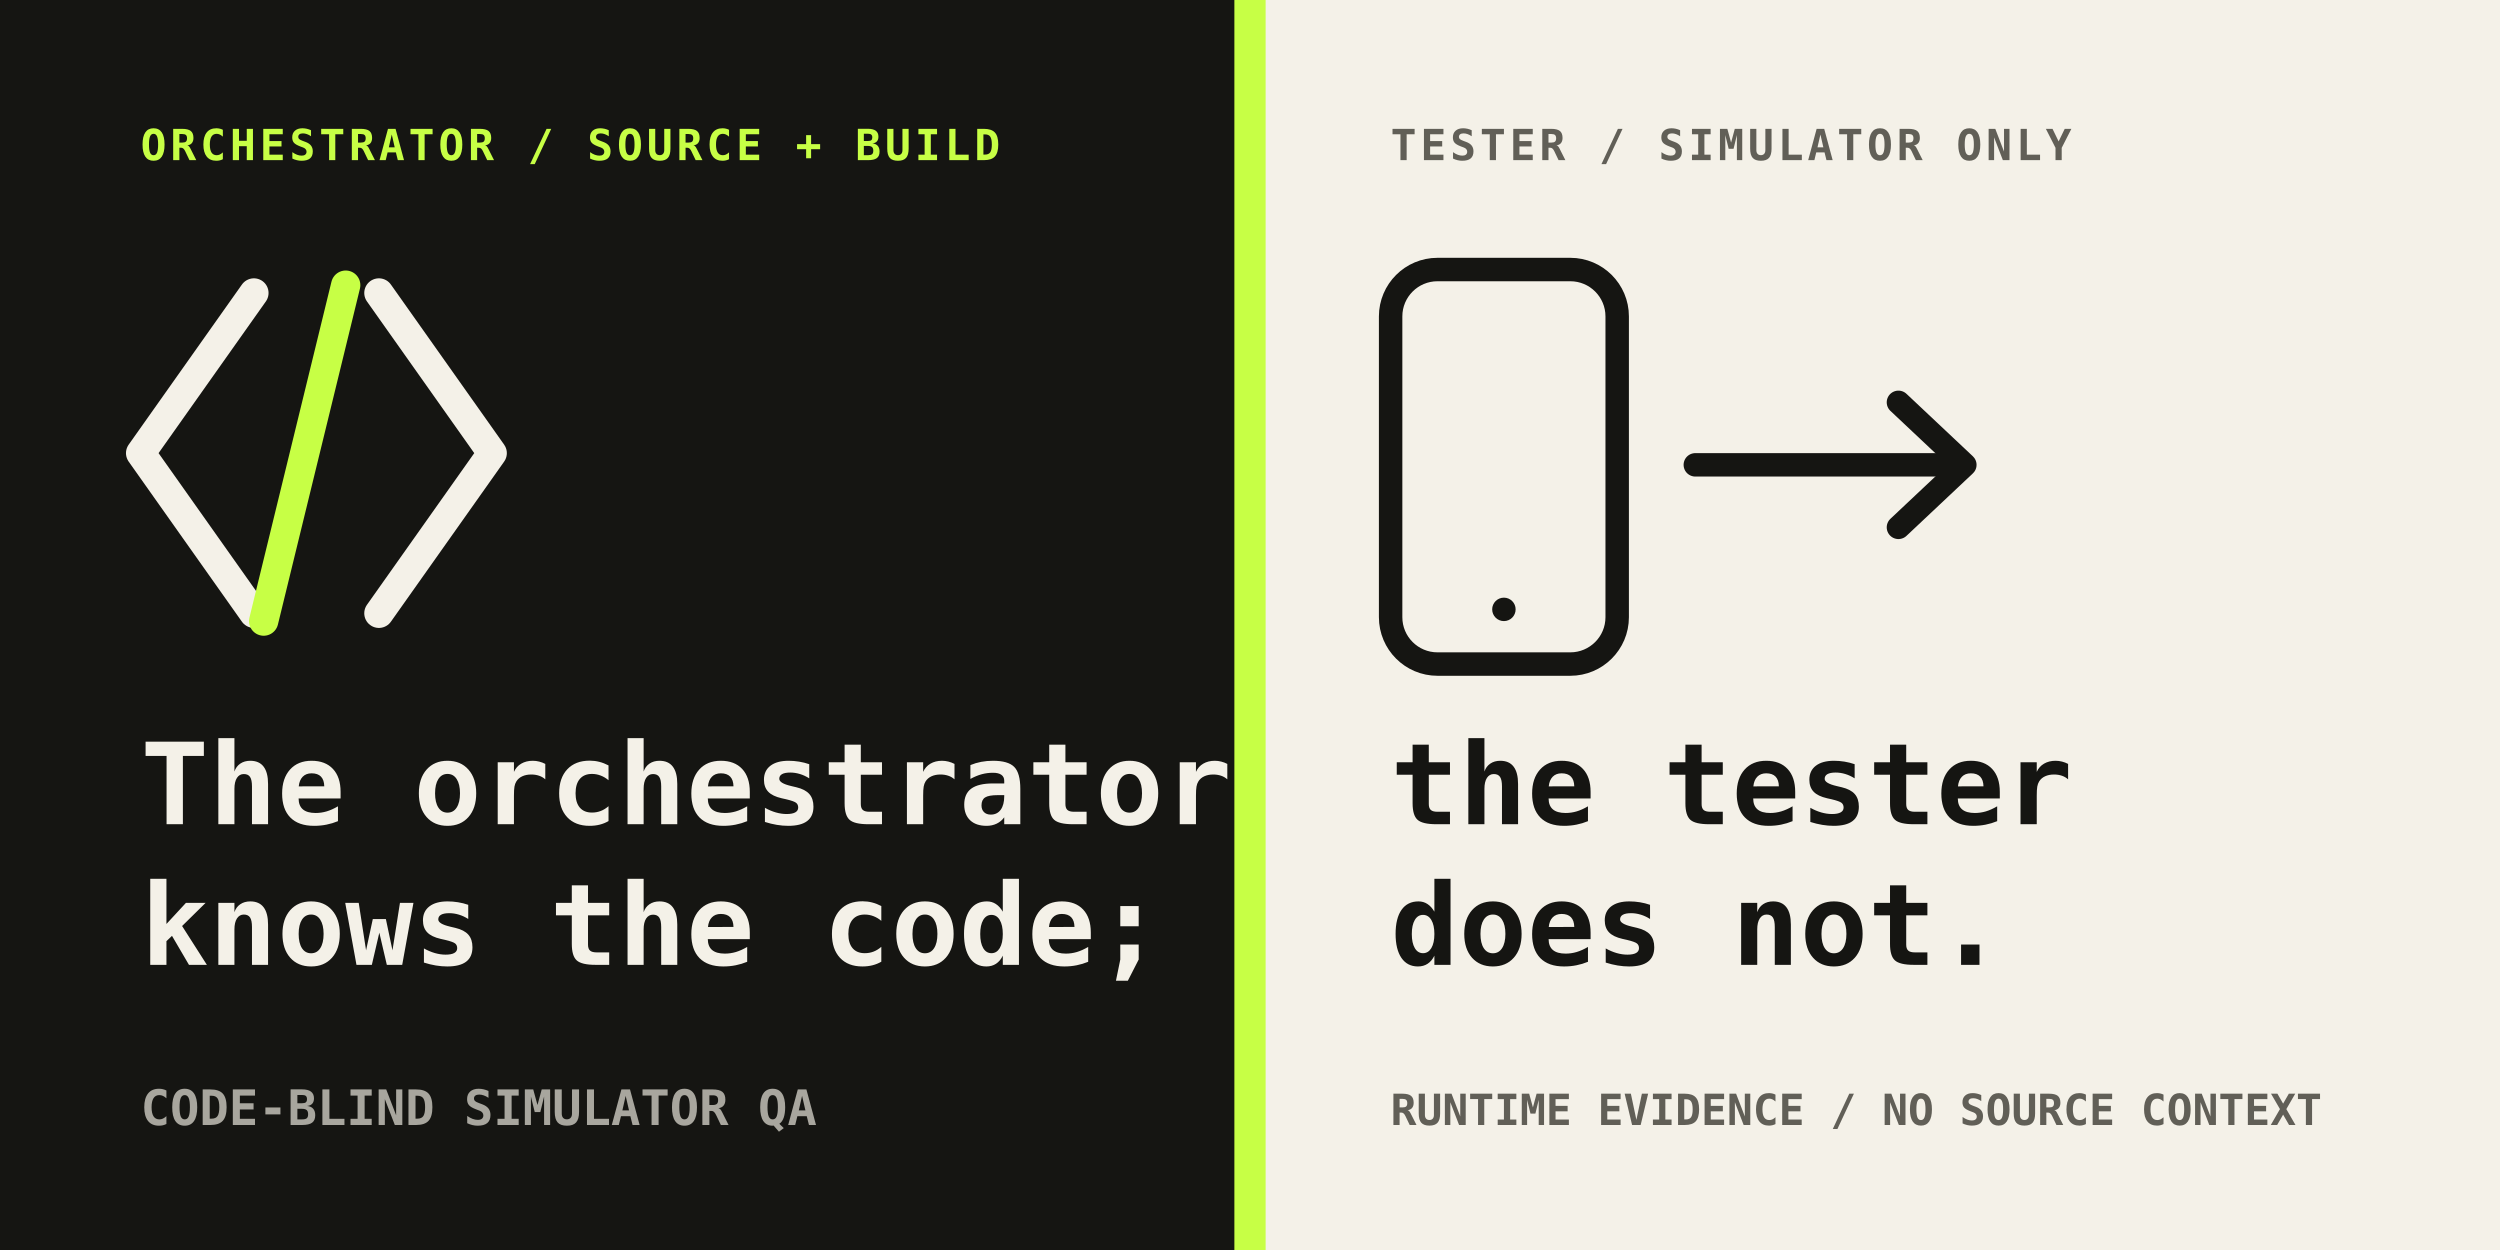
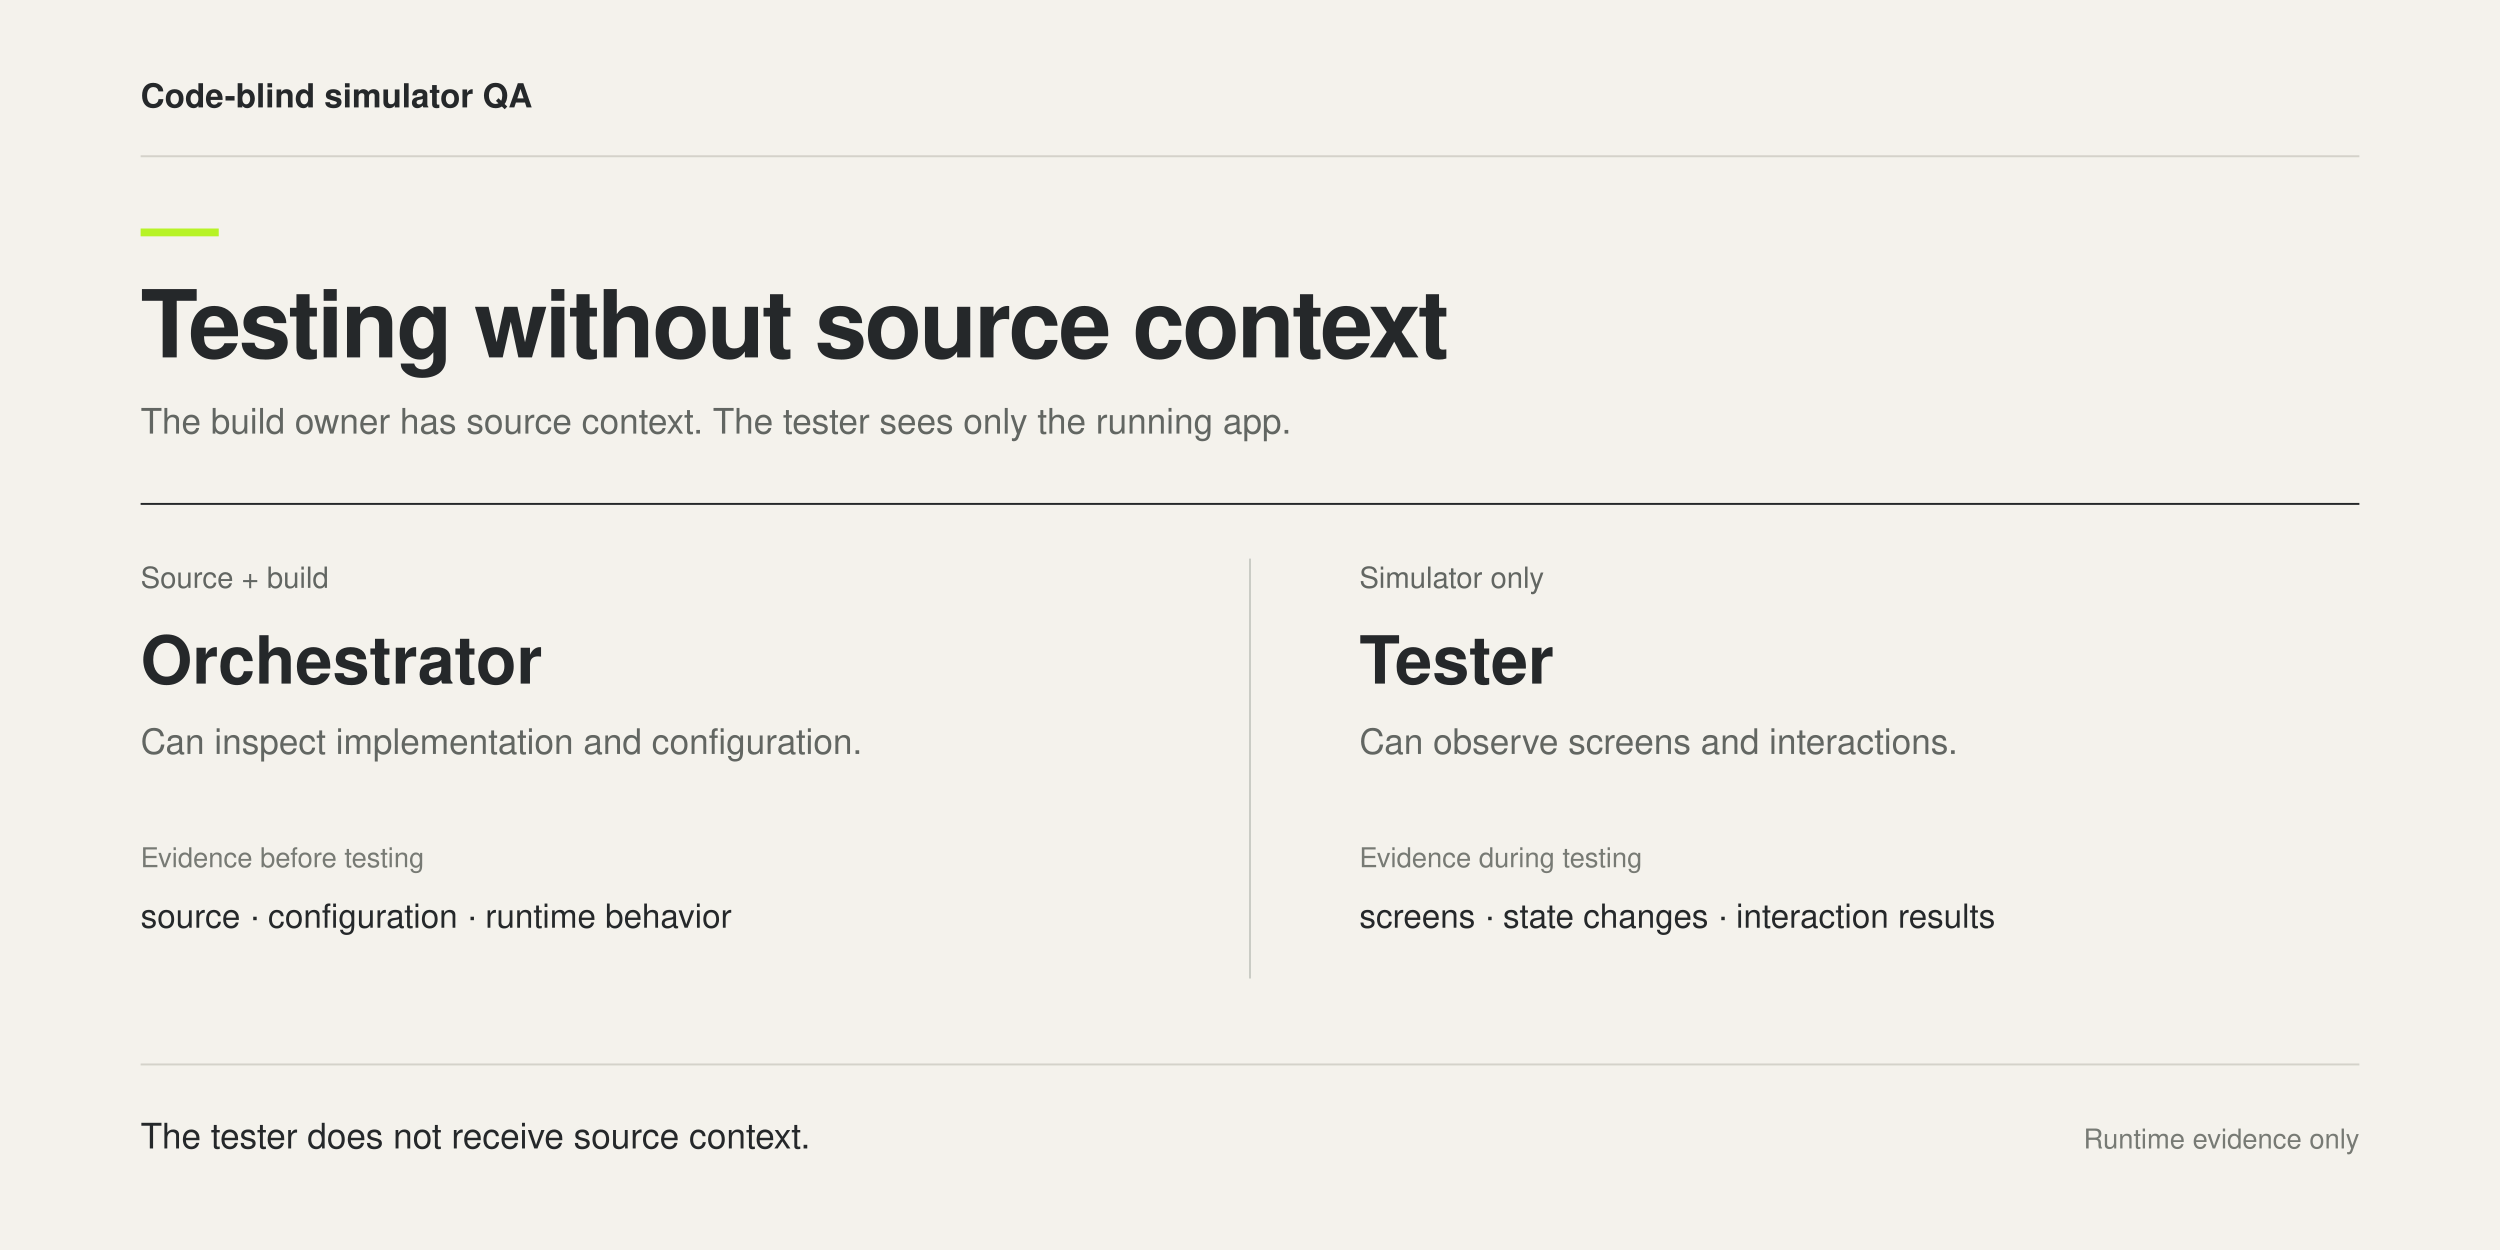
- <svg xmlns="http://www.w3.org/2000/svg" viewBox="0 0 1280 640" role="img" aria-labelledby="title desc">
-   <rect width="1280" height="640" fill="#151512" />
-   <rect x="640" width="640" height="640" fill="#F4F1E8" />
-   <rect x="632" width="16" height="640" fill="#C7FF45" />
-   <g font-family="'SF Mono','IBM Plex Mono','Roboto Mono',monospace">
-     <text x="72" y="82" fill="#C7FF45" font-size="22" font-weight="700" letter-spacing="2">ORCHESTRATOR / SOURCE + BUILD</text>
-     <text x="712" y="82" fill="#615F57" font-size="22" font-weight="700" letter-spacing="2">TESTER / SIMULATOR ONLY</text>
-     <g transform="translate(72 150)" fill="none" stroke="#F4F1E8" stroke-width="15" stroke-linecap="round" stroke-linejoin="round">
-       <path d="M58 0 0 82l58 82" />
-       <path d="m122 0 58 82-58 82" />
-       <path d="m105-4-42 172" stroke="#C7FF45" />
-     </g>
-     <g transform="translate(712 138)">
-       <rect x="0" y="0" width="116" height="202" rx="24" fill="none" stroke="#151512" stroke-width="12" />
-       <circle cx="58" cy="174" r="6" fill="#151512" />
-       <path d="M156 100h132" stroke="#151512" stroke-width="12" stroke-linecap="round" />
-       <path d="m260 68 34 32-34 32" fill="none" stroke="#151512" stroke-width="12" stroke-linecap="round" stroke-linejoin="round" />
-     </g>
-     <text x="72" y="422" fill="#F4F1E8" font-size="58" font-weight="800">The orchestrator</text>
-     <text x="72" y="494" fill="#F4F1E8" font-size="58" font-weight="800">knows the code;</text>
-     <text x="712" y="422" fill="#151512" font-size="58" font-weight="800">the tester</text>
-     <text x="712" y="494" fill="#151512" font-size="58" font-weight="800">does not.</text>
-     <text x="72" y="576" fill="#A8A69E" font-size="25" font-weight="600">CODE-BLIND SIMULATOR QA</text>
-     <text x="712" y="576" fill="#615F57" font-size="22" font-weight="600">RUNTIME EVIDENCE / NO SOURCE CONTEXT</text>
+ <svg xmlns="http://www.w3.org/2000/svg" width="1280" height="640" viewBox="0 0 1280 640" role="img" aria-labelledby="title desc">
+   <rect width="1280" height="640" fill="#F4F2EC" />
+   <g fill="#25282A" font-family="Helvetica Neue, Helvetica, Arial, sans-serif">
+     <text x="72" y="55" font-size="17" font-weight="600">Code-blind simulator QA</text>
+   </g>
+   <line x1="72" y1="80" x2="1208" y2="80" stroke="#D4D2CA" stroke-width="1" />
+   <rect x="72" y="117" width="40" height="4" fill="#B7F326" />
+   <text x="72" y="183" font-family="Helvetica Neue, Helvetica, Arial, sans-serif" font-size="48" font-weight="700" letter-spacing="-1.2" fill="#25282A">Testing without source context</text>
+   <text x="72" y="222" font-family="Helvetica Neue, Helvetica, Arial, sans-serif" font-size="18" font-weight="400" fill="#626662">The build owner has source context. The tester sees only the running app.</text>
+   <line x1="72" y1="258" x2="1208" y2="258" stroke="#25282A" stroke-width="1" />
+   <g font-family="Helvetica Neue, Helvetica, Arial, sans-serif">
+     <text x="72" y="301" font-size="15" font-weight="500" fill="#626662">Source + build</text>
+     <text x="696" y="301" font-size="15" font-weight="500" fill="#626662">Simulator only</text>
+     <text x="72" y="350" font-size="34" font-weight="600" fill="#25282A">Orchestrator</text>
+     <text x="696" y="350" font-size="34" font-weight="600" fill="#25282A">Tester</text>
+     <text x="72" y="386" font-size="18" font-weight="400" fill="#626662">Can inspect implementation and configuration.</text>
+     <text x="696" y="386" font-size="18" font-weight="400" fill="#626662">Can observe screens and interactions.</text>
+     <text x="72" y="444" font-size="14" font-weight="500" fill="#777A74">Evidence before testing</text>
+     <text x="72" y="475" font-size="17" font-weight="400" fill="#25282A">source · configuration · runtime behavior</text>
+     <text x="696" y="444" font-size="14" font-weight="500" fill="#777A74">Evidence during testing</text>
+     <text x="696" y="475" font-size="17" font-weight="400" fill="#25282A">screens · state changes · interaction results</text>
+   </g>
+   <line x1="640" y1="286" x2="640" y2="501" stroke="#C9CBC4" stroke-width="1" />
+   <line x1="72" y1="545" x2="1208" y2="545" stroke="#D4D2CA" stroke-width="1" />
+   <g font-family="Helvetica Neue, Helvetica, Arial, sans-serif">
+     <text x="72" y="588" font-size="18" font-weight="500" fill="#25282A">The tester does not receive source context.</text>
+     <text x="1208" y="588" text-anchor="end" font-size="14" font-weight="400" fill="#777A74">Runtime evidence only</text>
  </g>
</svg>
